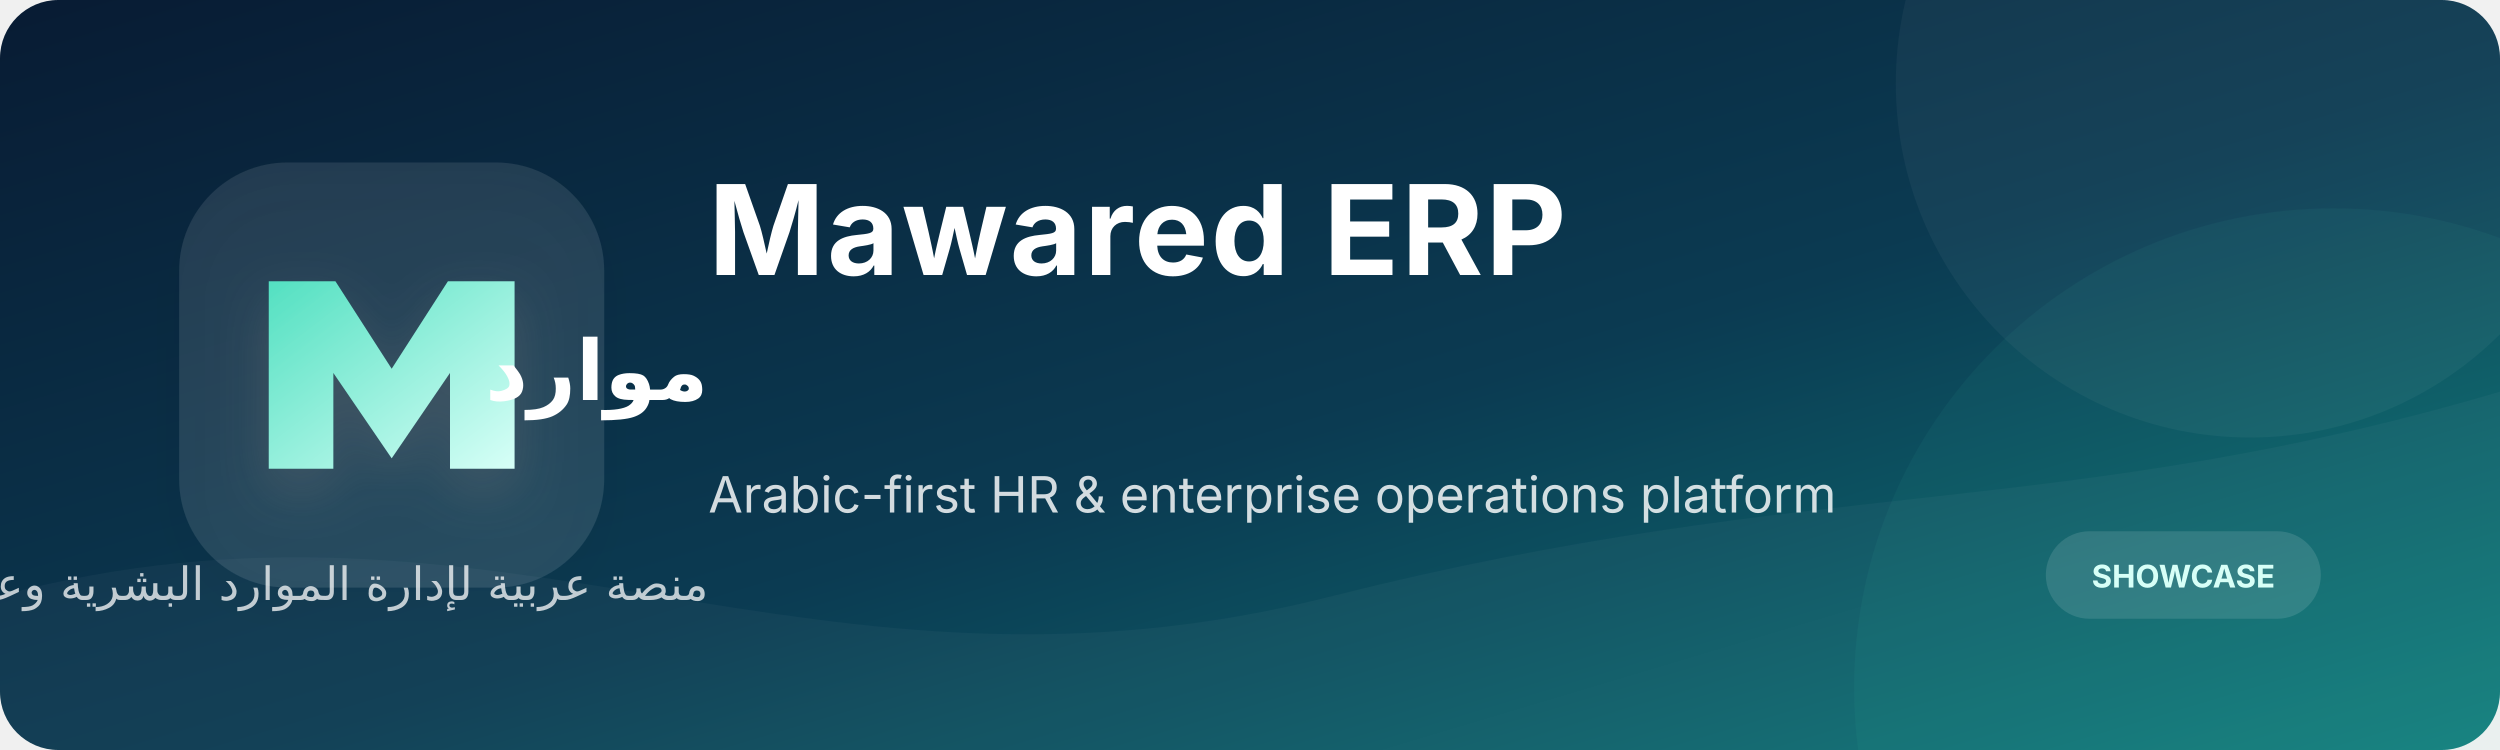
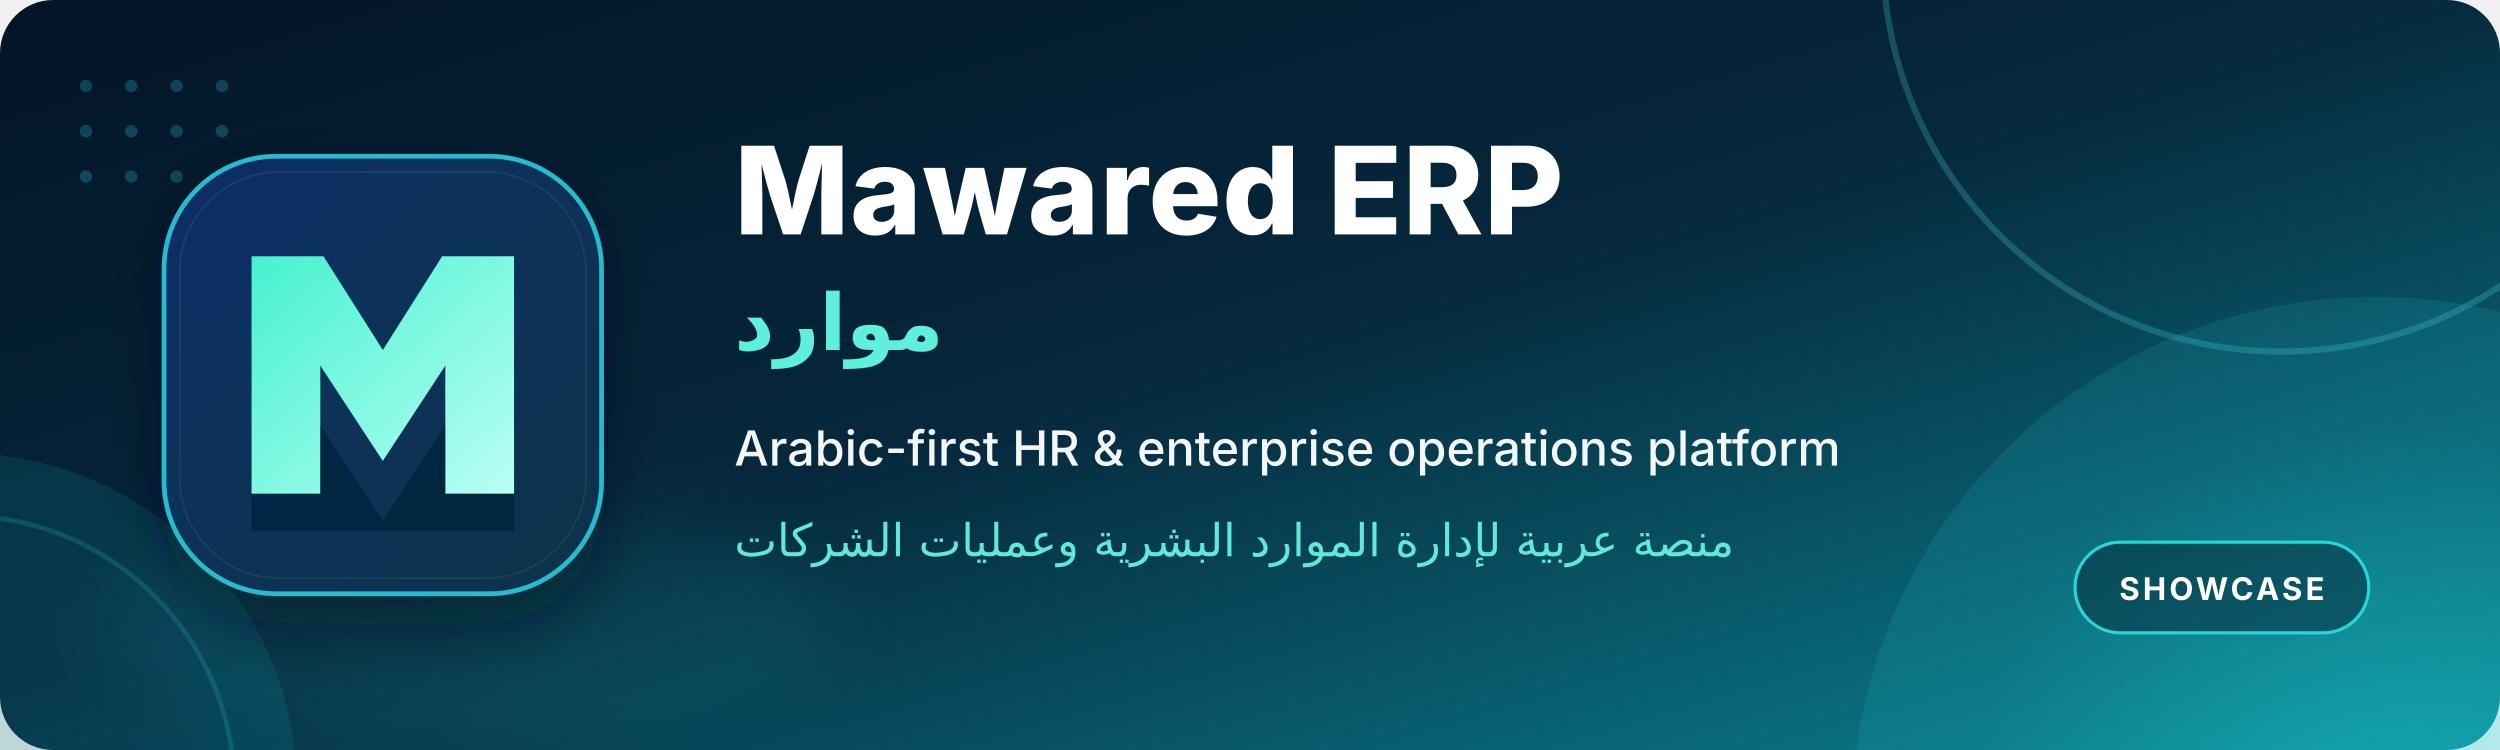
- <svg xmlns="http://www.w3.org/2000/svg" width="1200" height="360" viewBox="0 0 1200 360" role="img" aria-labelledby="title desc">
+ <svg xmlns="http://www.w3.org/2000/svg" width="1600" height="480" viewBox="0 0 1600 480" role="img" aria-labelledby="title desc">
  <defs>
    <linearGradient id="bg" x1="0" y1="0" x2="1" y2="1">
-       <stop offset="0" stop-color="#081B33" />
-       <stop offset="0.55" stop-color="#0B3B52" />
-       <stop offset="1" stop-color="#0E7C7B" />
+       <stop offset="0" stop-color="#031426" />
+       <stop offset="0.48" stop-color="#06283d" />
+       <stop offset="1" stop-color="#0a8792" />
+     </linearGradient>
+     <linearGradient id="tile" x1="0" y1="0" x2="1" y2="1">
+       <stop offset="0" stop-color="#0d2e67" />
+       <stop offset="1" stop-color="#063448" />
    </linearGradient>
    <linearGradient id="mark" x1="0" y1="0" x2="1" y2="1">
-       <stop offset="0" stop-color="#53E0C1" />
-       <stop offset="1" stop-color="#D7FFF7" />
+       <stop offset="0" stop-color="#46f1d0" />
+       <stop offset="1" stop-color="#b9fff4" />
    </linearGradient>
-     <filter id="shadow" x="-20%" y="-20%" width="140%" height="140%">
-       <feDropShadow dx="0" dy="10" stdDeviation="12" flood-color="#00101D" flood-opacity="0.35" />
+     <radialGradient id="glow" cx="50%" cy="50%" r="50%">
+       <stop offset="0" stop-color="#20d7df" stop-opacity="0.32" />
+       <stop offset="1" stop-color="#20d7df" stop-opacity="0" />
+     </radialGradient>
+     <filter id="shadow" x="-30%" y="-30%" width="160%" height="170%">
+       <feDropShadow dx="0" dy="18" stdDeviation="18" flood-color="#00101d" flood-opacity="0.52" />
+     </filter>
+     <filter id="softGlow" x="-40%" y="-40%" width="180%" height="180%">
+       <feGaussianBlur stdDeviation="22" />
    </filter>
  </defs>
-   <rect width="1200" height="360" rx="28" fill="url(#bg)" />
-   <circle cx="1080" cy="40" r="170" fill="#FFFFFF" opacity="0.04" />
-   <circle cx="1120" cy="330" r="230" fill="#53E0C1" opacity="0.05" />
-   <path d="M0 286 C240 222 390 350 640 286 C870 228 990 250 1200 188 L1200 360 L0 360 Z" fill="#FFFFFF" opacity="0.035" />
-   <g transform="translate(86 78)" filter="url(#shadow)">
-     <rect width="204" height="204" rx="52" fill="#FFFFFF" opacity="0.10" />
-     <path d="M43 147V57h32l27 42 27-42h32v90h-31V101l-28 41-28-41v46z" fill="url(#mark)" />
+   <rect width="1600" height="480" rx="34" fill="url(#bg)" />
+   <circle cx="1460" cy="-30" r="255" fill="none" stroke="#50ebef" stroke-width="4" opacity="0.22" />
+   <circle cx="1520" cy="525" r="335" fill="#29d6df" opacity="0.12" />
+   <circle cx="1520" cy="525" r="260" fill="url(#glow)" />
+   <circle cx="-25" cy="505" r="215" fill="#087b8c" opacity="0.22" />
+   <circle cx="-25" cy="505" r="175" fill="none" stroke="#20b9ca" stroke-width="3" opacity="0.22" />
+   <g opacity="0.28" fill="#26b8d0">
+     <circle cx="55" cy="55" r="4" />
+     <circle cx="84" cy="55" r="4" />
+     <circle cx="113" cy="55" r="4" />
+     <circle cx="142" cy="55" r="4" />
+     <circle cx="55" cy="84" r="4" />
+     <circle cx="84" cy="84" r="4" />
+     <circle cx="113" cy="84" r="4" />
+     <circle cx="142" cy="84" r="4" />
+     <circle cx="55" cy="113" r="4" />
+     <circle cx="84" cy="113" r="4" />
+     <circle cx="113" cy="113" r="4" />
+     <circle cx="142" cy="113" r="4" />
  </g>
-   <g fill="#FFFFFF">
-     <text x="340" y="132" font-family="Inter,Segoe UI,Arial,sans-serif" font-size="60" font-weight="750" letter-spacing="1">Mawared ERP</text>
-     <text x="340" y="192" font-family="Tahoma,Arial,sans-serif" font-size="40" font-weight="700" direction="rtl" unicode-bidi="bidi-override">موارد</text>
-     <text x="340" y="246" font-family="Inter,Segoe UI,Arial,sans-serif" font-size="24" opacity="0.82">Arabic-first HR &amp; enterprise operations platform</text>
-     <text x="340" y="288" font-family="Tahoma,Arial,sans-serif" font-size="22" opacity="0.74" direction="rtl" unicode-bidi="bidi-override">منصة عربية لإدارة الموارد البشرية وعمليات الشركات</text>
+   <ellipse cx="300" cy="400" rx="230" ry="80" fill="#20d7df" opacity="0.08" filter="url(#softGlow)" />
+   <g transform="translate(105 100)" filter="url(#shadow)">
+     <rect width="280" height="280" rx="72" fill="url(#tile)" stroke="#27bcd0" stroke-width="3" />
+     <rect x="10" y="10" width="260" height="260" rx="64" fill="none" stroke="#9fffee" stroke-opacity="0.09" />
+     <path d="M56 216V64h46l38 60 38-60h46v152h-44v-82l-40 61-40-61v82z" fill="url(#mark)" />
+     <path d="M56 216h44v-44l40 61 40-61v44h44v24H56z" fill="#001a2b" opacity="0.44" />
  </g>
-   <g transform="translate(982 255)">
-     <rect width="132" height="42" rx="21" fill="#FFFFFF" opacity="0.12" />
-     <text x="66" y="27" text-anchor="middle" font-family="Inter,Segoe UI,Arial,sans-serif" font-size="15" font-weight="650" fill="#D7FFF7">SHOWCASE</text>
+   <g font-family="Inter,Segoe UI,Arial,sans-serif">
+     <text x="470" y="150" fill="#ffffff" font-size="78" font-weight="800" letter-spacing="0.4">Mawared ERP</text>
+     <text x="470" y="224" fill="#5ef0da" font-family="Tahoma,Arial,sans-serif" font-size="50" font-weight="700">موارد</text>
+     <text x="470" y="298" fill="#ffffff" font-size="31" font-weight="500" opacity="0.95">Arabic-first HR &amp; enterprise operations platform</text>
+     <text x="470" y="356" fill="#62e8db" font-family="Tahoma,Arial,sans-serif" font-size="29" font-weight="500">منصة عربية لإدارة الموارد البشرية وعمليات الشركات</text>
+   </g>
+   <g transform="translate(1328 347)">
+     <rect width="188" height="58" rx="29" fill="#062d3d" fill-opacity="0.54" stroke="#25d8d7" stroke-width="2" />
+     <text x="94" y="37" text-anchor="middle" font-family="Inter,Segoe UI,Arial,sans-serif" font-size="20" font-weight="750" letter-spacing="2" fill="#ffffff">SHOWCASE</text>
  </g>
</svg>
